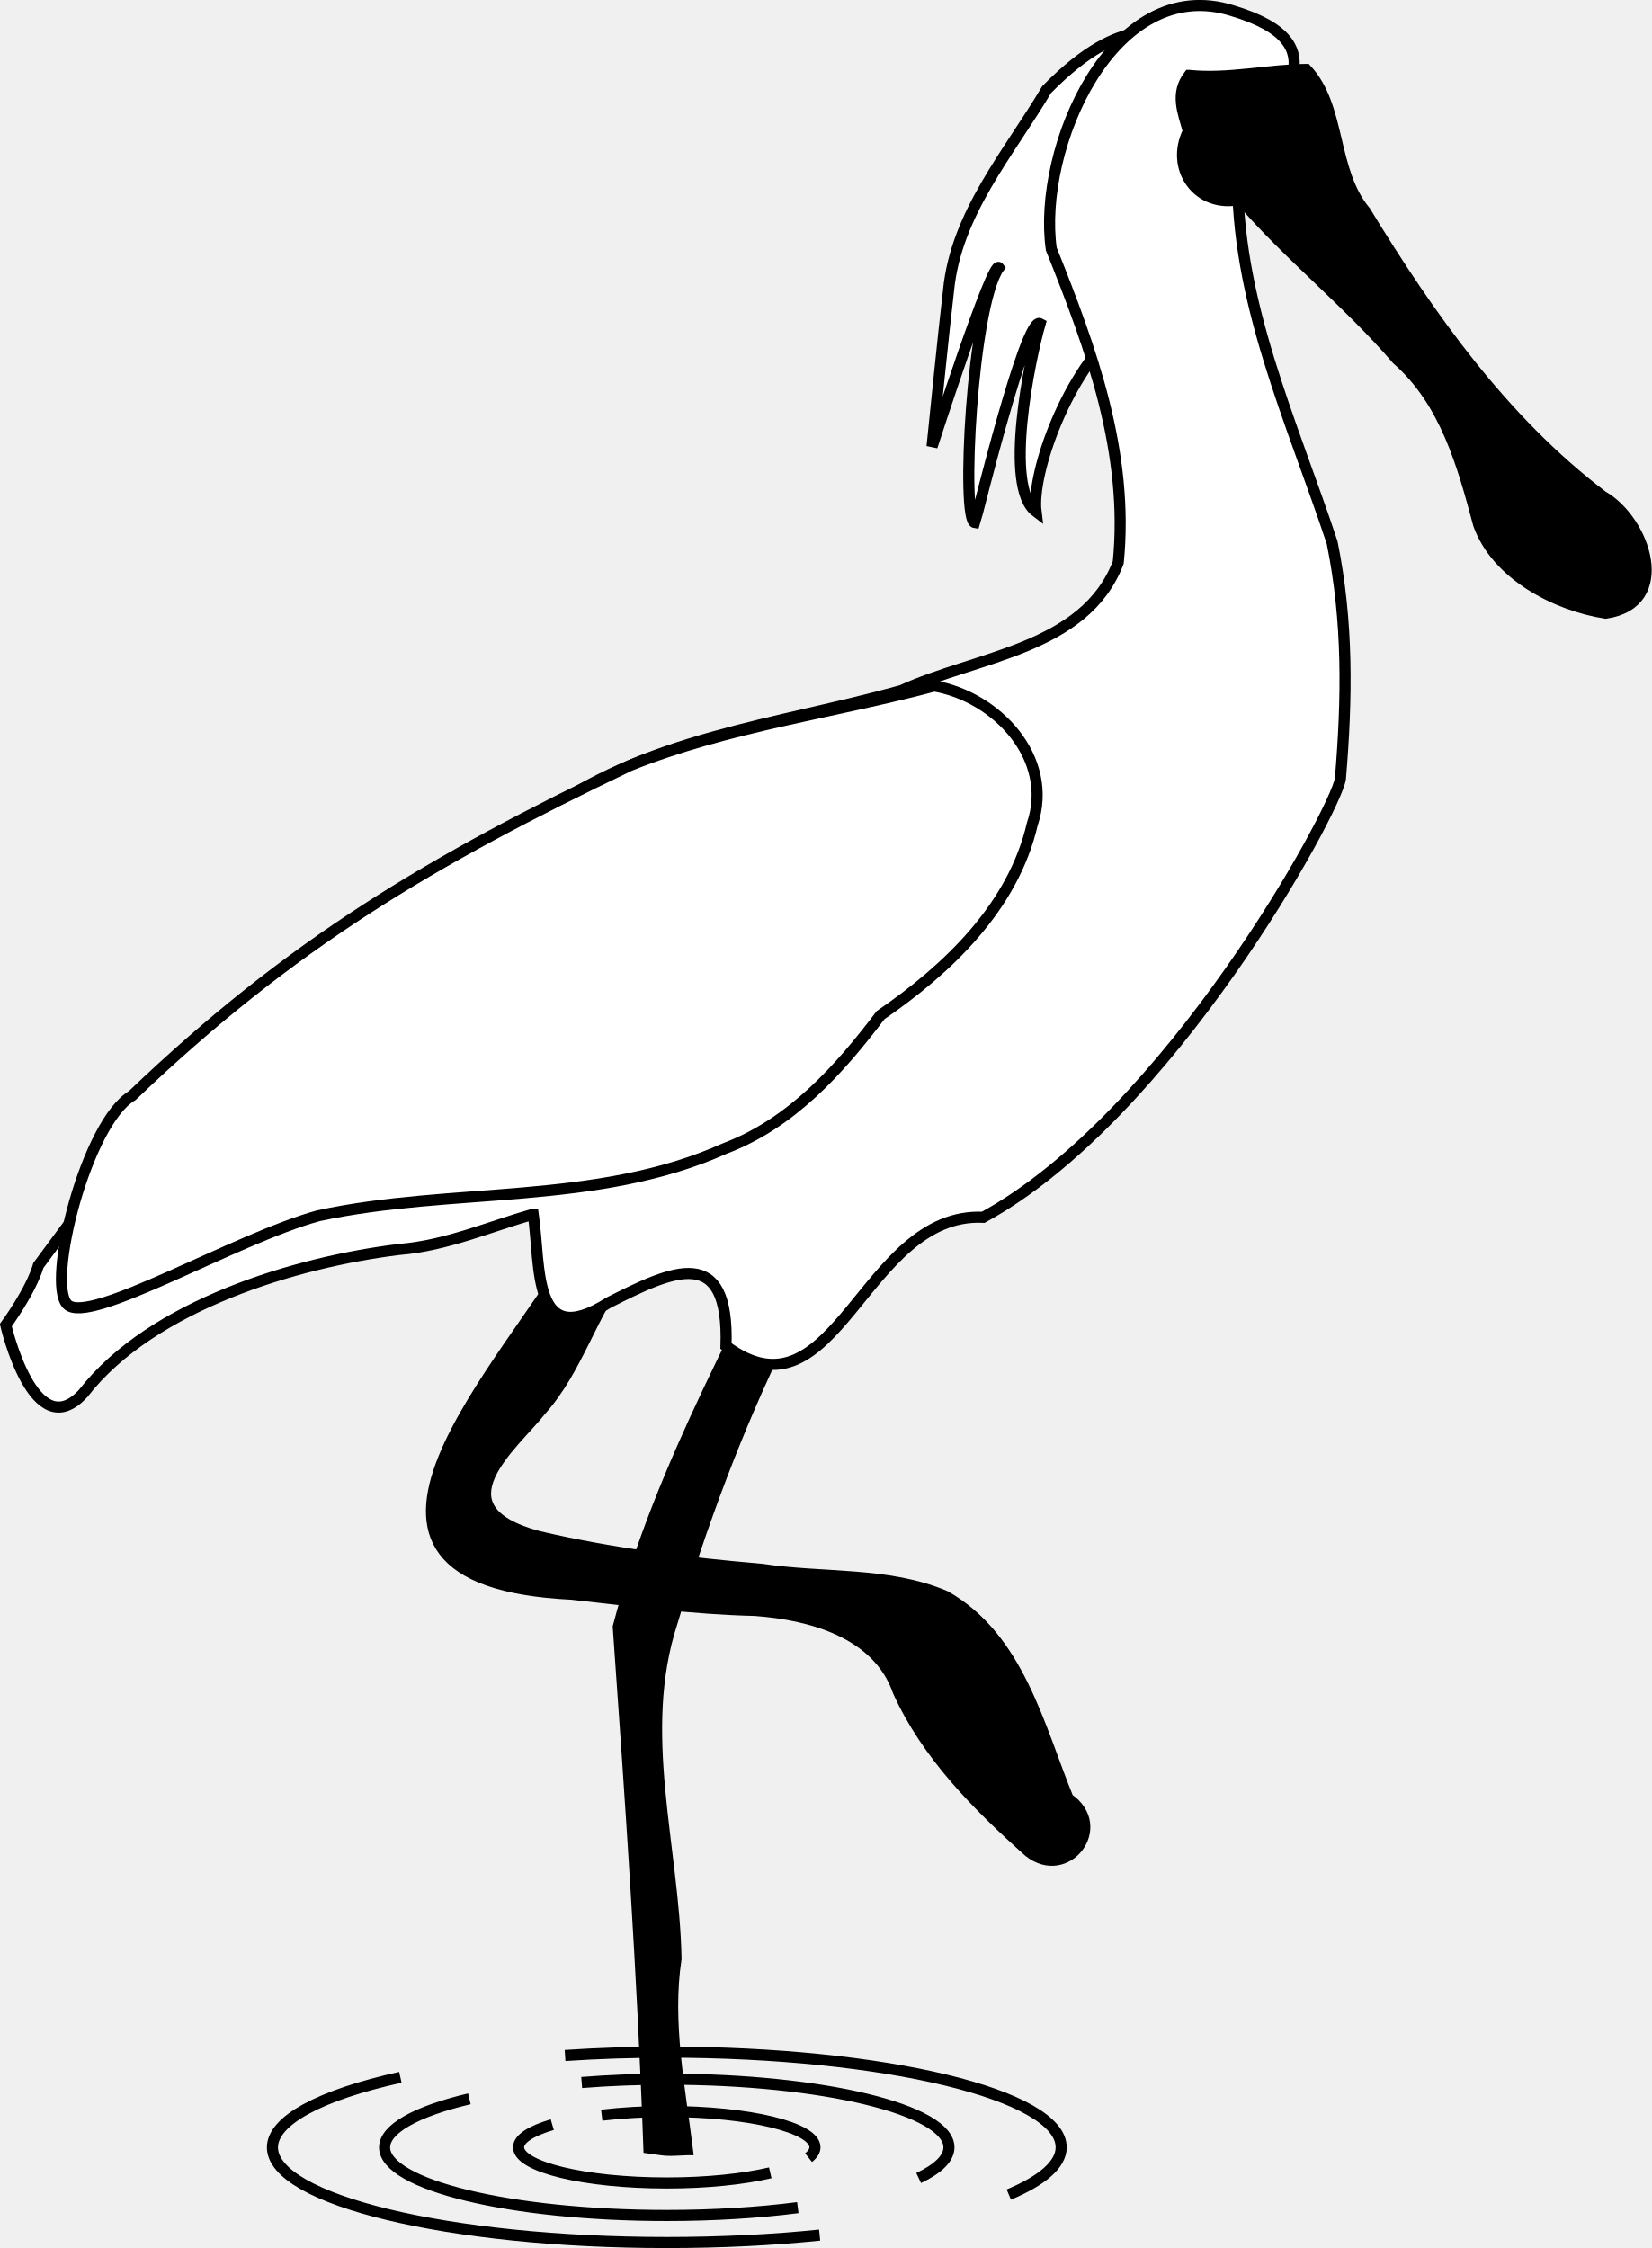
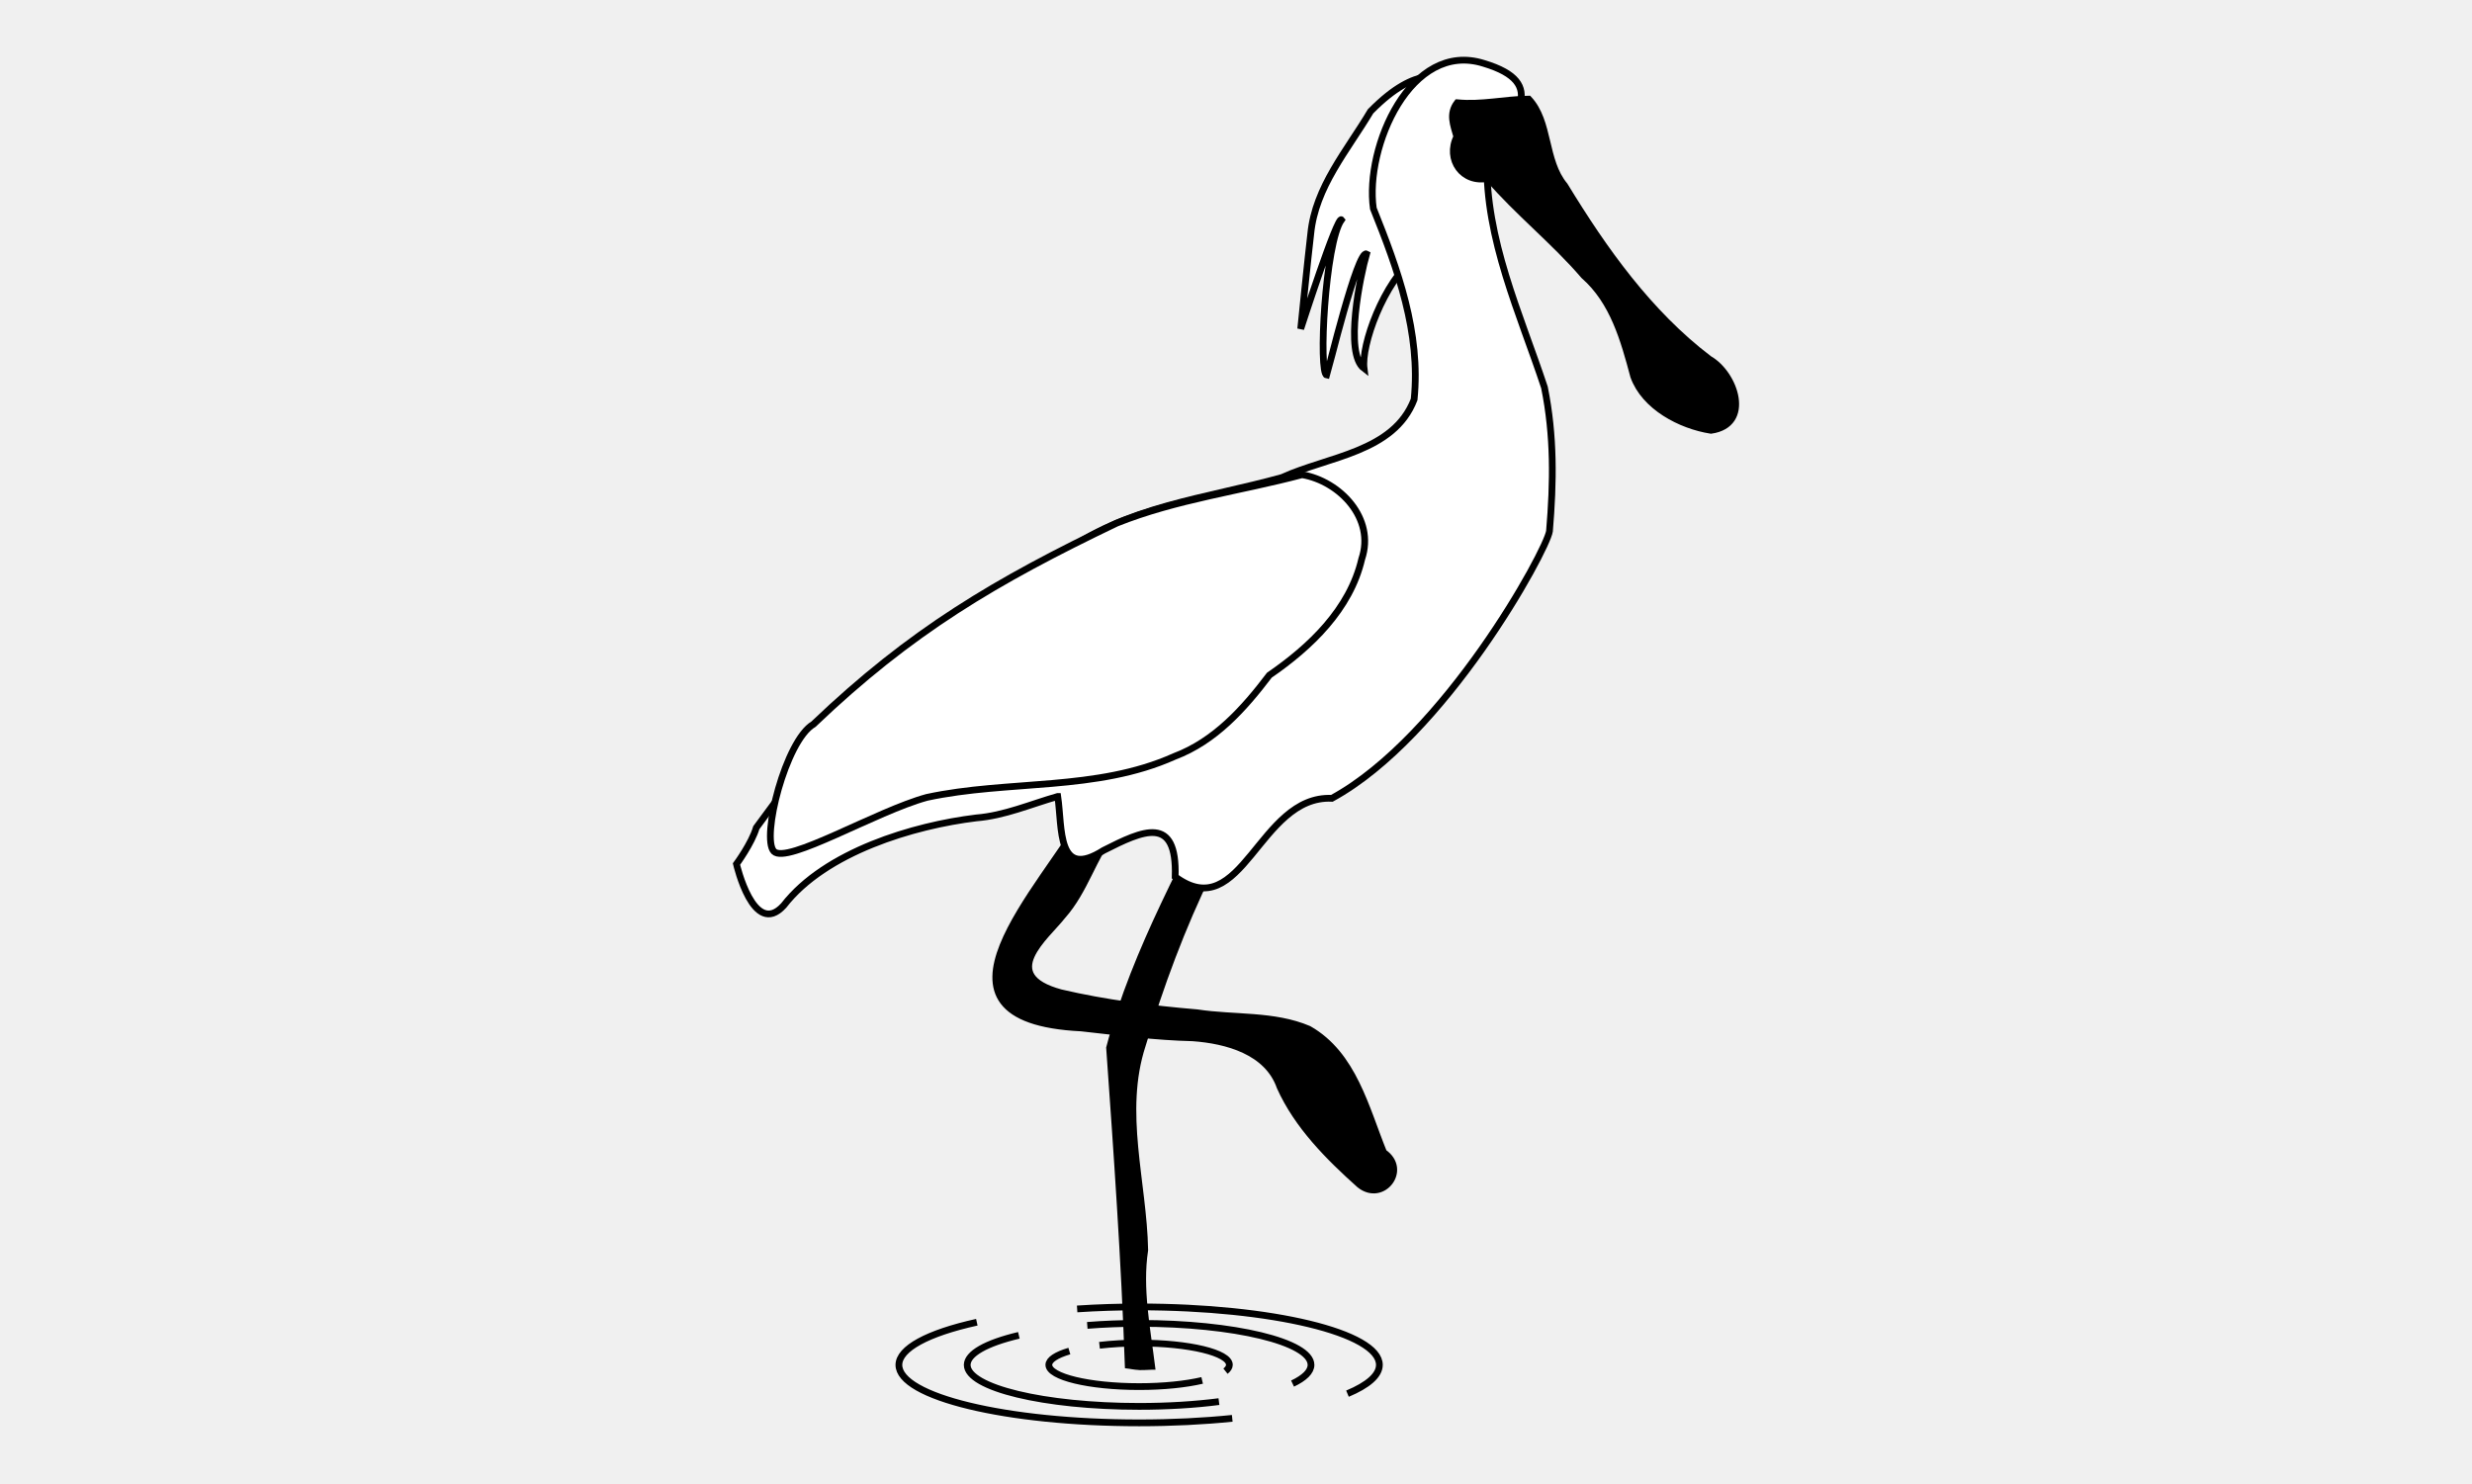
- <svg xmlns="http://www.w3.org/2000/svg" width="17.231mm" height="23.454mm" viewBox="0 0 17.231 23.454" version="1.1" id="svg1" xml:space="preserve">
+ <svg xmlns="http://www.w3.org/2000/svg" width="42.333mm" height="25.4mm" viewBox="0 0 42.333 25.4" version="1.1" id="svg1" xml:space="preserve">
  <defs id="defs1" />
-   <g id="layer1" transform="translate(-63.44102,-46.65488)">
-     <g id="g3" transform="matrix(0.889742,0,0,0.889742,-35.23646,-196.0925)">
+   <g id="layer1" transform="translate(-82.49101,-83.16738)">
+     <g id="g3" transform="matrix(0.889742,0,0,0.889742,-3.635085,-158.6071)">
      <path id="path76-9-3-1" style="fill:none;fill-opacity:1;fill-rule:evenodd;stroke:#000000;stroke-width:0.13;stroke-dasharray:none;stroke-opacity:1" d="m 117.381,297.743 c -0.254,0.075 -0.394,0.168 -0.395,0.265 -4e-5,0.232 0.778,0.419 1.738,0.419 0.472,10e-6 0.9,-0.046 1.213,-0.119 m 0.449,-0.178 c 0.049,-0.039 0.075,-0.08 0.075,-0.122 5e-5,-0.232 -0.778,-0.42 -1.738,-0.419 -0.264,2.1e-4 -0.525,0.015 -0.762,0.043 m -1.552,-0.192 c -0.634,0.15 -0.992,0.355 -0.994,0.569 -8e-5,0.441 1.481,0.799 3.308,0.799 0.555,1e-5 1.077,-0.033 1.537,-0.092 m 1.417,-0.347 c 0.227,-0.108 0.355,-0.23 0.355,-0.36 7e-5,-0.441 -1.481,-0.799 -3.308,-0.799 -0.339,5e-4 -0.675,0.013 -0.998,0.039 m -2.126,-0.061 c -0.954,0.211 -1.498,0.509 -1.5,0.821 2e-5,0.616 2.07,1.116 4.624,1.116 0.636,0 1.241,-0.031 1.792,-0.087 m 2.218,-0.475 c 0.389,-0.163 0.614,-0.352 0.614,-0.554 -2e-5,-0.616 -2.07,-1.116 -4.624,-1.116 -0.403,3.3e-4 -0.804,0.013 -1.193,0.039" />
      <path style="fill:#000000;fill-opacity:1;fill-rule:evenodd;stroke:#000000;stroke-width:0.13;stroke-dasharray:none;stroke-opacity:1" d="m 118.966,298.037 c -0.09,-0.724 -0.247,-1.502 -0.134,-2.239 -0.025,-1.308 -0.469,-2.651 -0.046,-3.946 0.344,-1.146 0.76,-2.272 1.288,-3.348 0.206,-0.465 0.478,-0.904 0.667,-1.374 0.049,-0.233 0.006,-0.532 -0.228,-0.65 -0.835,1.785 -1.854,3.506 -2.358,5.426 0.143,2.015 0.289,4.092 0.359,6.111 0.251,0.036 0.199,0.03 0.451,0.02 z" id="path75-8-7-4" />
      <path style="fill:#000000;fill-opacity:1;fill-rule:evenodd;stroke:#000000;stroke-width:0.13;stroke-dasharray:none;stroke-opacity:1" d="m 117.726,287.33 c -0.861,1.526 -3.427,4.034 -0.115,4.193 0.715,0.079 1.426,0.173 2.146,0.19 0.653,0.047 1.44,0.259 1.68,0.948 0.335,0.744 0.932,1.343 1.534,1.881 0.441,0.349 0.937,-0.292 0.458,-0.623 -0.345,-0.85 -0.581,-1.884 -1.441,-2.373 -0.671,-0.286 -1.437,-0.206 -2.149,-0.315 -0.88,-0.075 -1.767,-0.184 -2.622,-0.385 -1.242,-0.335 -0.281,-1.081 0.03,-1.479 0.433,-0.486 0.589,-1.127 0.981,-1.635 0.365,-0.54 -0.068,-0.625 -0.503,-0.4 z" id="path74-4-2-6" />
      <path style="fill:#ffffff;fill-opacity:1;fill-rule:evenodd;stroke:#000000;stroke-width:0.13;stroke-dasharray:none;stroke-opacity:1" d="m 124.841,273.104 c -0.33,0.212 -0.724,-0.18 -1.663,0.775 -0.445,0.749 -1.064,1.456 -1.151,2.358 -0.048,0.393 -0.193,1.829 -0.193,1.829 0,0 0.71,-2.199 0.784,-2.099 -0.317,0.442 -0.446,2.965 -0.282,2.99 0.016,-0.043 0.595,-2.43 0.765,-2.333 -0.116,0.399 -0.434,1.913 -0.048,2.204 -0.056,-0.446 0.365,-1.651 1.005,-2.168 0.261,-0.853 0.252,-1.754 0.249,-2.637 0.292,-0.389 0.341,-0.468 0.534,-0.919 z" id="path73-0-6-0" />
      <path style="fill:#ffffff;fill-opacity:1;fill-rule:evenodd;stroke:#000000;stroke-width:0.13;stroke-dasharray:none;stroke-opacity:1" d="m 117.158,287.067 c 0.09,0.613 -0.019,1.612 0.882,1.038 0.76,-0.385 1.417,-0.692 1.378,0.508 1.29,0.955 1.61,-1.575 3.016,-1.51 2.179,-1.19 4.134,-4.769 4.188,-5.143 0.079,-0.942 0.092,-1.837 -0.097,-2.768 -0.473,-1.429 -1.14,-2.851 -1.107,-4.381 0.504,-0.803 1.226,-1.47 -0.062,-1.856 -1.405,-0.443 -2.291,1.615 -2.124,2.794 0.471,1.172 0.914,2.39 0.785,3.676 -0.39,1.018 -1.659,1.096 -2.541,1.501 -1.453,0.406 -3.038,0.555 -4.271,1.5 -1.153,0.623 -1.893,1.78 -3.084,2.353 -1.213,0.702 -1.939,1.776 -2.765,2.889 -0.09,0.304 -0.382,0.7 -0.382,0.7 0,0 0.33,1.434 0.909,0.798 0.803,-1.035 2.501,-1.54 3.707,-1.686 0.544,-0.044 1.046,-0.264 1.567,-0.413 z" id="path70-7-0-7" />
      <path style="fill:#ffffff;fill-opacity:1;fill-rule:evenodd;stroke:#000000;stroke-width:0.13;stroke-dasharray:none;stroke-opacity:1" d="m 121.859,280.873 c 0.733,0.126 1.412,0.847 1.15,1.621 -0.225,0.969 -0.99,1.697 -1.778,2.238 -0.488,0.644 -1.047,1.27 -1.826,1.564 -1.503,0.675 -3.193,0.45 -4.766,0.789 -0.976,0.266 -2.697,1.295 -2.945,1.039 -0.248,-0.257 0.226,-2.133 0.762,-2.448 1.868,-1.786 3.506,-2.755 5.835,-3.87 1.146,-0.46 2.38,-0.616 3.567,-0.932 z" id="path71-6-1-1" />
      <path style="fill:#000000;fill-opacity:1;fill-rule:evenodd;stroke:#000000;stroke-width:0.13;stroke-dasharray:none;stroke-opacity:1" d="m 124.848,273.713 c 0.462,0.047 0.925,-0.067 1.374,-0.07 0.409,0.438 0.29,1.183 0.691,1.665 0.756,1.239 1.614,2.452 2.781,3.339 0.501,0.286 0.829,1.257 0.037,1.372 -0.588,-0.092 -1.278,-0.455 -1.488,-1.039 -0.187,-0.699 -0.391,-1.443 -0.957,-1.938 -0.57,-0.665 -1.264,-1.212 -1.837,-1.876 -0.5,0.11 -0.827,-0.366 -0.61,-0.799 -0.064,-0.228 -0.155,-0.441 0.008,-0.654 z" id="path72-3-6-7" />
    </g>
  </g>
</svg>
